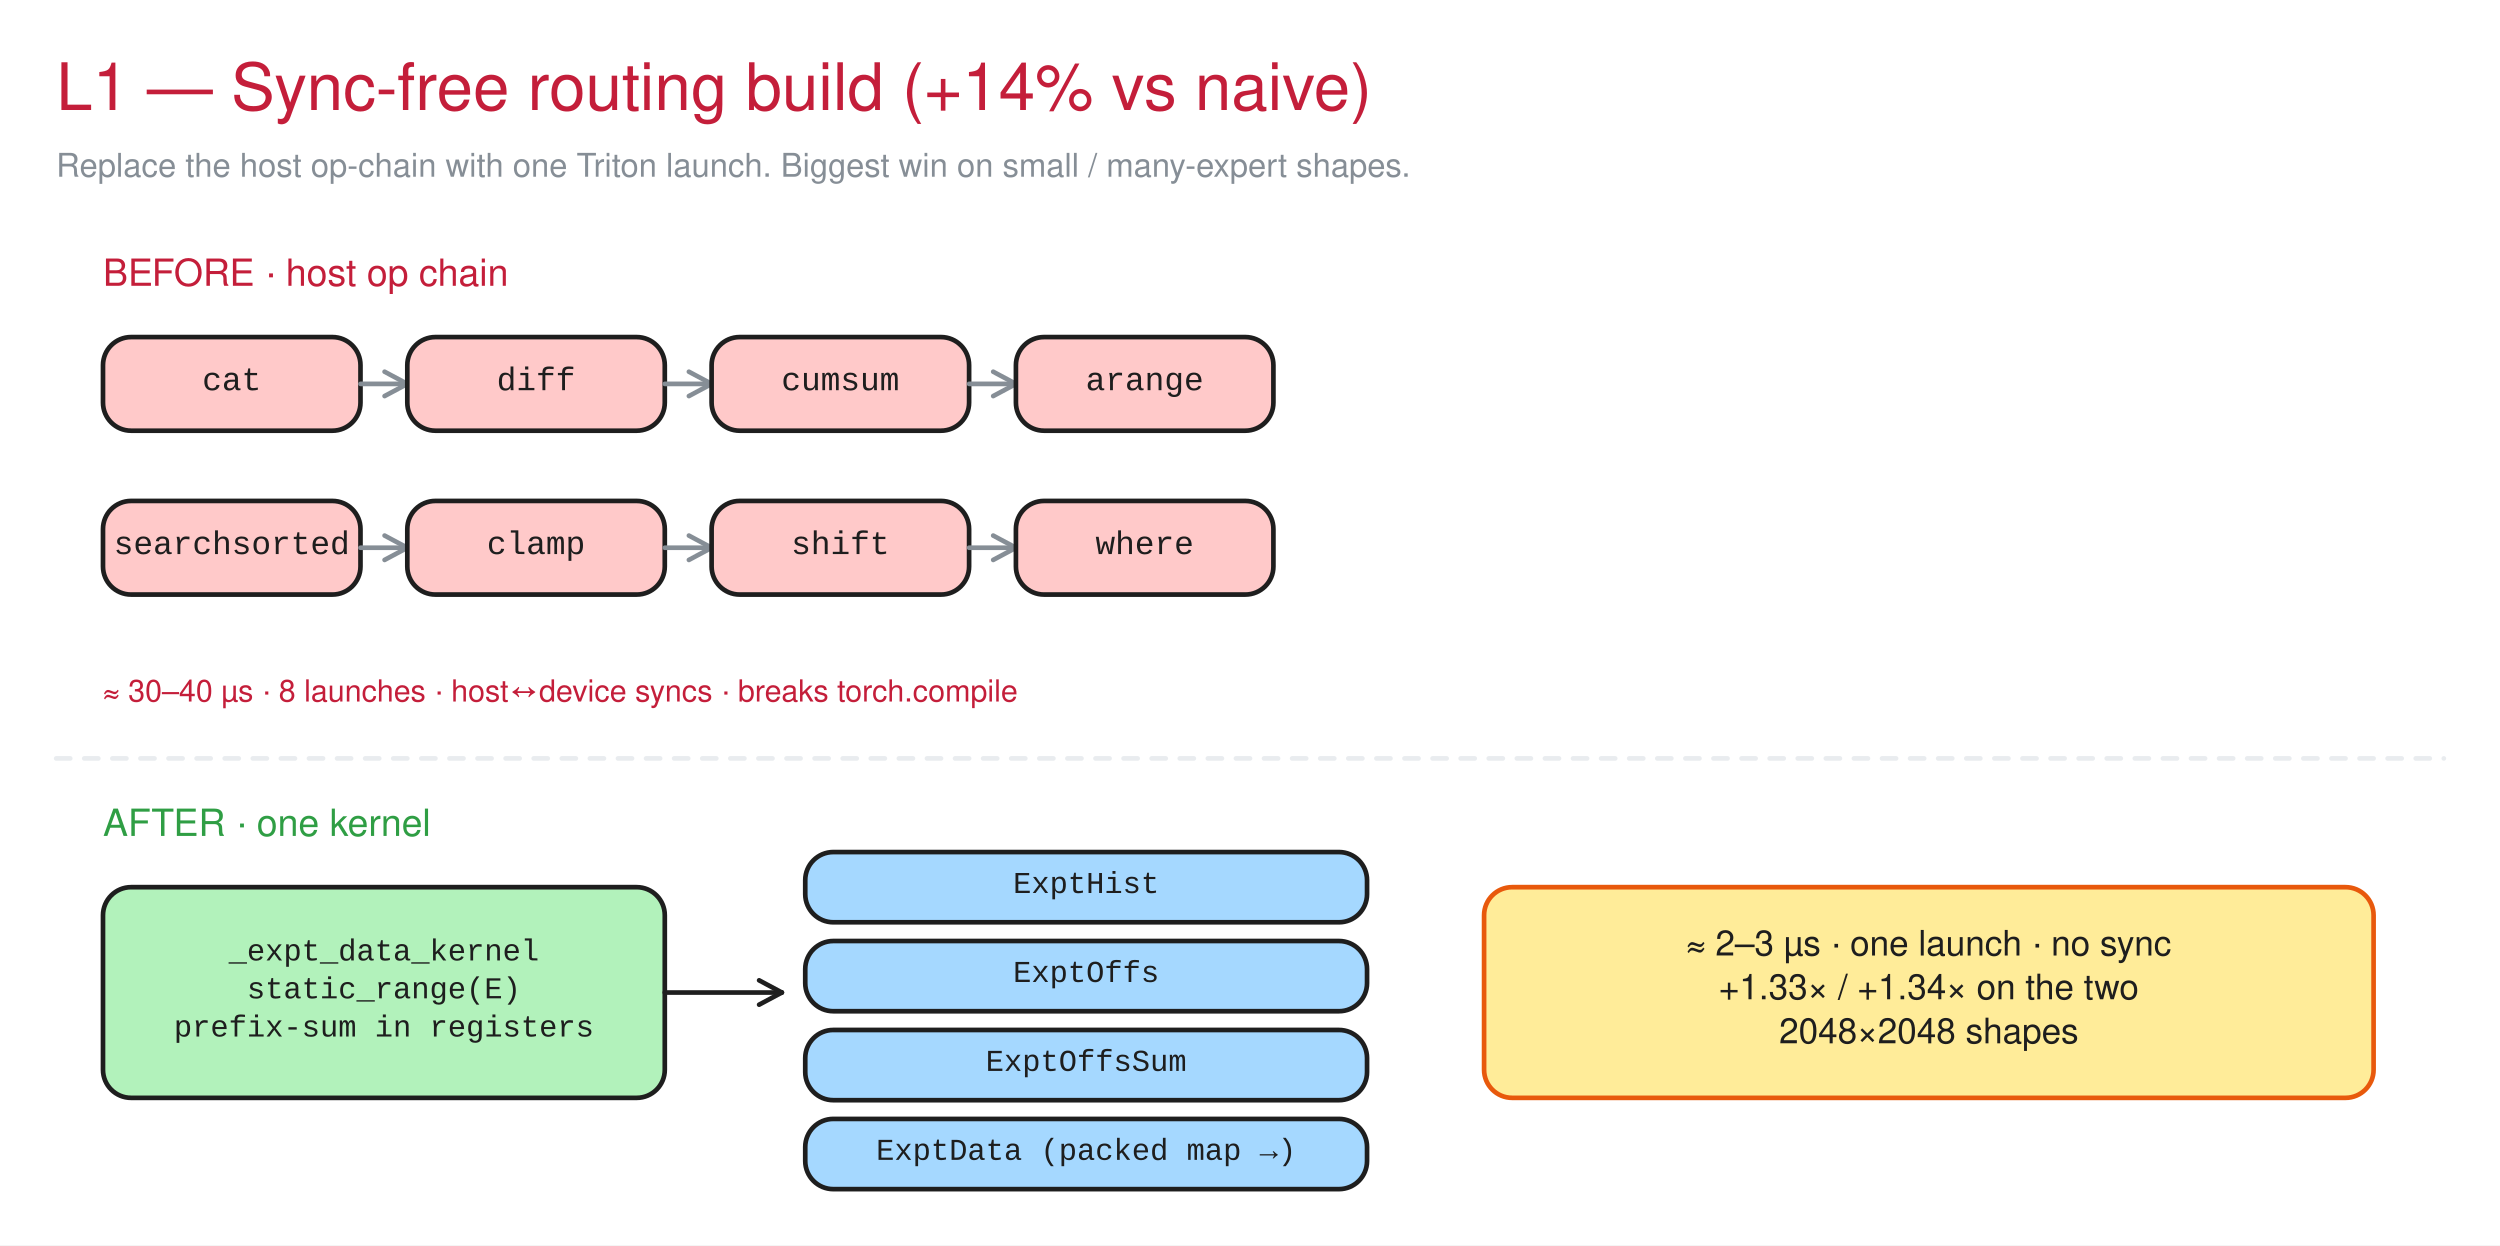
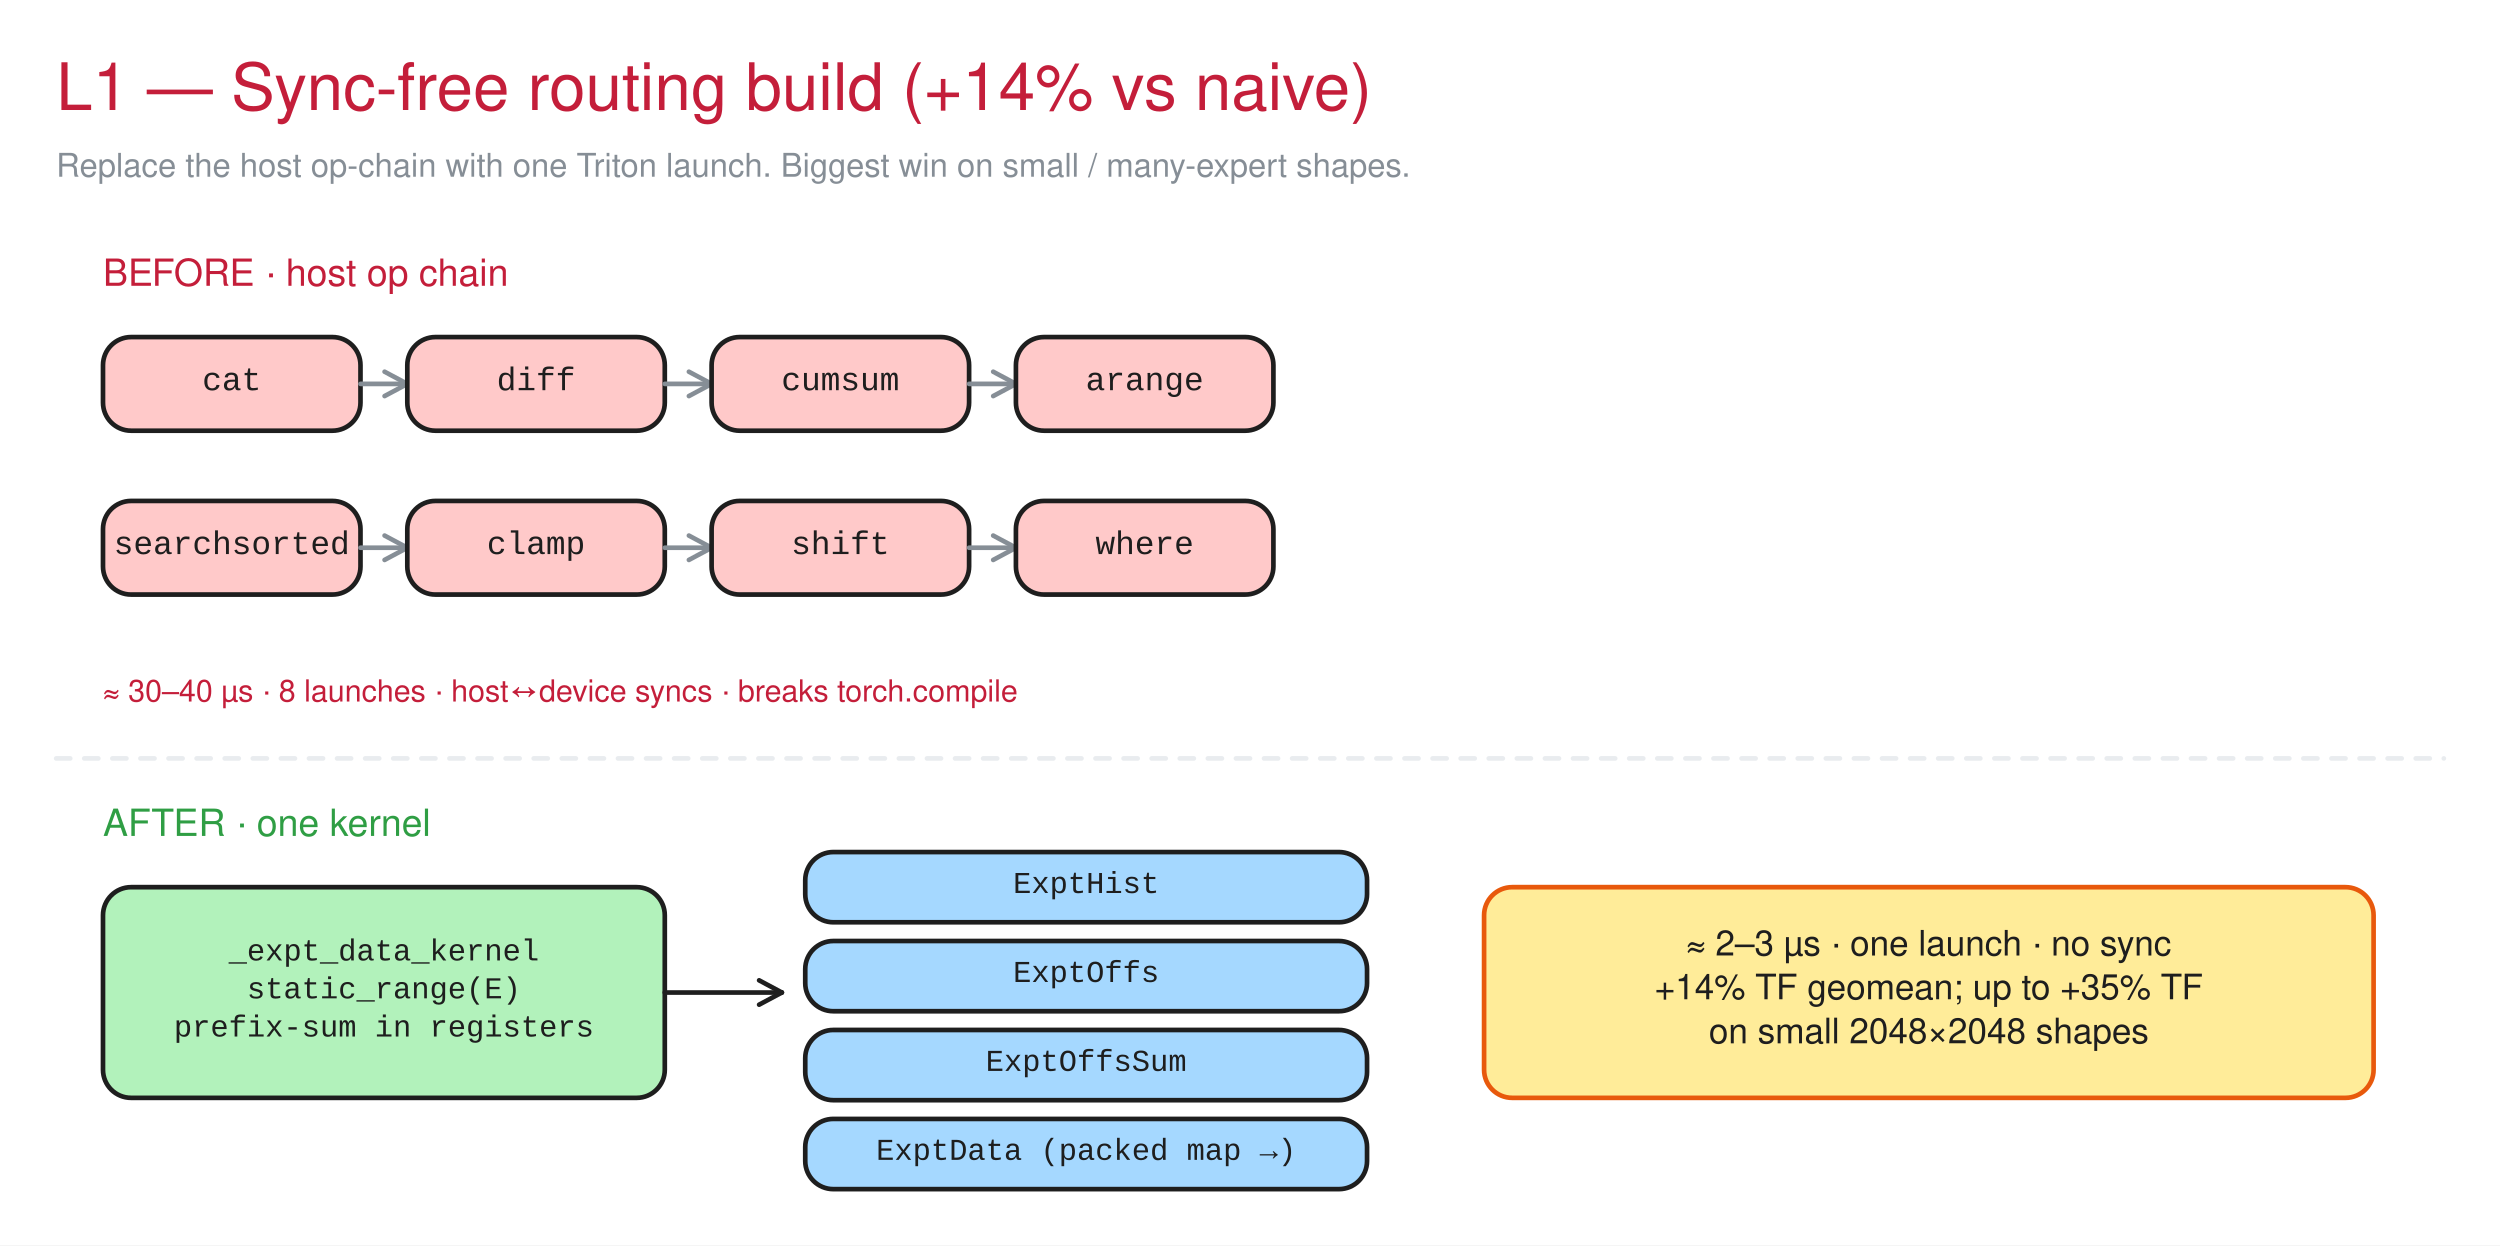
<svg xmlns="http://www.w3.org/2000/svg" width="1068" height="532" viewBox="16.0 -4.0 1068.0 532.0" font-family="Segoe UI, Helvetica, Arial, sans-serif">
  <rect x="16.0" y="-4.0" width="1068.0" height="532.0" fill="#ffffff" />
  <text x="40.0" y="43.0" font-size="28" font-family="Segoe UI, Helvetica, Arial, sans-serif" fill="#c41e3a" text-anchor="start">L1 — Sync-free routing build  (+14% vs naive)</text>
  <text x="40.0" y="71.5" font-size="14" font-family="Segoe UI, Helvetica, Arial, sans-serif" fill="#868e96" text-anchor="start">Replace the host op-chain with one Triton launch. Biggest win on small / many-expert shapes.</text>
  <text x="60.0" y="118.1" font-size="16" font-family="Segoe UI, Helvetica, Arial, sans-serif" fill="#c41e3a" text-anchor="start">BEFORE · host op chain</text>
  <rect x="60.0" y="140.0" width="110.0" height="40.0" rx="12" fill="#ffc9c9" stroke="#1e1e1e" stroke-width="2" />
  <text x="115.0" y="162.7" font-size="14" font-family="Consolas, 'Courier New', monospace" fill="#1e1e1e" text-anchor="middle">cat</text>
  <polyline points="170.0,160.0 190.0,160.0" fill="none" stroke="#868e96" stroke-width="2" stroke-linecap="round" stroke-linejoin="round" />
  <line x1="190.0" y1="160.0" x2="180.3" y2="154.8" stroke="#868e96" stroke-width="2" stroke-linecap="round" />
  <line x1="190.0" y1="160.0" x2="180.3" y2="165.2" stroke="#868e96" stroke-width="2" stroke-linecap="round" />
  <rect x="190.0" y="140.0" width="110.0" height="40.0" rx="12" fill="#ffc9c9" stroke="#1e1e1e" stroke-width="2" />
  <text x="245.0" y="162.7" font-size="14" font-family="Consolas, 'Courier New', monospace" fill="#1e1e1e" text-anchor="middle">diff</text>
  <polyline points="300.0,160.0 320.0,160.0" fill="none" stroke="#868e96" stroke-width="2" stroke-linecap="round" stroke-linejoin="round" />
  <line x1="320.0" y1="160.0" x2="310.3" y2="154.8" stroke="#868e96" stroke-width="2" stroke-linecap="round" />
  <line x1="320.0" y1="160.0" x2="310.3" y2="165.2" stroke="#868e96" stroke-width="2" stroke-linecap="round" />
  <rect x="320.0" y="140.0" width="110.0" height="40.0" rx="12" fill="#ffc9c9" stroke="#1e1e1e" stroke-width="2" />
  <text x="375.0" y="162.7" font-size="14" font-family="Consolas, 'Courier New', monospace" fill="#1e1e1e" text-anchor="middle">cumsum</text>
  <polyline points="430.0,160.0 450.0,160.0" fill="none" stroke="#868e96" stroke-width="2" stroke-linecap="round" stroke-linejoin="round" />
  <line x1="450.0" y1="160.0" x2="440.3" y2="154.8" stroke="#868e96" stroke-width="2" stroke-linecap="round" />
  <line x1="450.0" y1="160.0" x2="440.3" y2="165.2" stroke="#868e96" stroke-width="2" stroke-linecap="round" />
  <rect x="450.0" y="140.0" width="110.0" height="40.0" rx="12" fill="#ffc9c9" stroke="#1e1e1e" stroke-width="2" />
  <text x="505.0" y="162.7" font-size="14" font-family="Consolas, 'Courier New', monospace" fill="#1e1e1e" text-anchor="middle">arange</text>
  <rect x="60.0" y="210.0" width="110.0" height="40.0" rx="12" fill="#ffc9c9" stroke="#1e1e1e" stroke-width="2" />
  <text x="115.0" y="232.7" font-size="14" font-family="Consolas, 'Courier New', monospace" fill="#1e1e1e" text-anchor="middle">searchsorted</text>
  <polyline points="170.0,230.0 190.0,230.0" fill="none" stroke="#868e96" stroke-width="2" stroke-linecap="round" stroke-linejoin="round" />
  <line x1="190.0" y1="230.0" x2="180.3" y2="224.8" stroke="#868e96" stroke-width="2" stroke-linecap="round" />
  <line x1="190.0" y1="230.0" x2="180.3" y2="235.2" stroke="#868e96" stroke-width="2" stroke-linecap="round" />
  <rect x="190.0" y="210.0" width="110.0" height="40.0" rx="12" fill="#ffc9c9" stroke="#1e1e1e" stroke-width="2" />
  <text x="245.0" y="232.7" font-size="14" font-family="Consolas, 'Courier New', monospace" fill="#1e1e1e" text-anchor="middle">clamp</text>
  <polyline points="300.0,230.0 320.0,230.0" fill="none" stroke="#868e96" stroke-width="2" stroke-linecap="round" stroke-linejoin="round" />
  <line x1="320.0" y1="230.0" x2="310.3" y2="224.8" stroke="#868e96" stroke-width="2" stroke-linecap="round" />
  <line x1="320.0" y1="230.0" x2="310.3" y2="235.2" stroke="#868e96" stroke-width="2" stroke-linecap="round" />
  <rect x="320.0" y="210.0" width="110.0" height="40.0" rx="12" fill="#ffc9c9" stroke="#1e1e1e" stroke-width="2" />
  <text x="375.0" y="232.7" font-size="14" font-family="Consolas, 'Courier New', monospace" fill="#1e1e1e" text-anchor="middle">shift</text>
  <polyline points="430.0,230.0 450.0,230.0" fill="none" stroke="#868e96" stroke-width="2" stroke-linecap="round" stroke-linejoin="round" />
  <line x1="450.0" y1="230.0" x2="440.3" y2="224.8" stroke="#868e96" stroke-width="2" stroke-linecap="round" />
  <line x1="450.0" y1="230.0" x2="440.3" y2="235.2" stroke="#868e96" stroke-width="2" stroke-linecap="round" />
  <rect x="450.0" y="210.0" width="110.0" height="40.0" rx="12" fill="#ffc9c9" stroke="#1e1e1e" stroke-width="2" />
  <text x="505.0" y="232.7" font-size="14" font-family="Consolas, 'Courier New', monospace" fill="#1e1e1e" text-anchor="middle">where</text>
  <text x="60.0" y="295.7" font-size="13" font-family="Segoe UI, Helvetica, Arial, sans-serif" fill="#c41e3a" text-anchor="start">≈ 30–40 µs · 8 launches · host↔device syncs · breaks torch.compile</text>
  <polyline points="40.0,320.0 1060.0,320.0" fill="none" stroke="#e9ecef" stroke-width="2" stroke-linecap="round" stroke-linejoin="round" stroke-dasharray="6,6" />
  <text x="60.0" y="353.1" font-size="16" font-family="Segoe UI, Helvetica, Arial, sans-serif" fill="#2f9e44" text-anchor="start">AFTER · one kernel</text>
  <rect x="60.0" y="375.0" width="240.0" height="90.0" rx="12" fill="#b2f2bb" stroke="#1e1e1e" stroke-width="2" />
  <text x="180.0" y="406.3" font-size="13" font-family="Consolas, 'Courier New', monospace" fill="#1e1e1e" text-anchor="middle">_expt_data_kernel</text>
  <text x="180.0" y="422.5" font-size="13" font-family="Consolas, 'Courier New', monospace" fill="#1e1e1e" text-anchor="middle">static_range(E)</text>
  <text x="180.0" y="438.8" font-size="13" font-family="Consolas, 'Courier New', monospace" fill="#1e1e1e" text-anchor="middle">prefix-sum in registers</text>
  <polyline points="300.0,420.0 350.0,420.0" fill="none" stroke="#1e1e1e" stroke-width="2" stroke-linecap="round" stroke-linejoin="round" />
  <line x1="350.0" y1="420.0" x2="340.3" y2="414.8" stroke="#1e1e1e" stroke-width="2" stroke-linecap="round" />
  <line x1="350.0" y1="420.0" x2="340.3" y2="425.2" stroke="#1e1e1e" stroke-width="2" stroke-linecap="round" />
  <rect x="360.0" y="360.0" width="240.0" height="30.0" rx="12" fill="#a5d8ff" stroke="#1e1e1e" stroke-width="2" />
  <text x="480.0" y="377.5" font-size="13" font-family="Consolas, 'Courier New', monospace" fill="#1e1e1e" text-anchor="middle">ExptHist</text>
  <rect x="360.0" y="398.0" width="240.0" height="30.0" rx="12" fill="#a5d8ff" stroke="#1e1e1e" stroke-width="2" />
  <text x="480.0" y="415.5" font-size="13" font-family="Consolas, 'Courier New', monospace" fill="#1e1e1e" text-anchor="middle">ExptOffs</text>
  <rect x="360.0" y="436.0" width="240.0" height="30.0" rx="12" fill="#a5d8ff" stroke="#1e1e1e" stroke-width="2" />
  <text x="480.0" y="453.5" font-size="13" font-family="Consolas, 'Courier New', monospace" fill="#1e1e1e" text-anchor="middle">ExptOffsSum</text>
  <rect x="360.0" y="474.0" width="240.0" height="30.0" rx="12" fill="#a5d8ff" stroke="#1e1e1e" stroke-width="2" />
  <text x="480.0" y="491.5" font-size="13" font-family="Consolas, 'Courier New', monospace" fill="#1e1e1e" text-anchor="middle">ExptData (packed map →)</text>
  <rect x="650.0" y="375.0" width="380.0" height="90.0" rx="12" fill="#ffec99" stroke="#e8590c" stroke-width="2" />
  <text x="840.0" y="404.2" font-size="15" font-family="Segoe UI, Helvetica, Arial, sans-serif" fill="#1e1e1e" text-anchor="middle">≈ 2–3 µs · one launch · no sync</text>
-   <text x="840.0" y="422.9" font-size="15" font-family="Segoe UI, Helvetica, Arial, sans-serif" fill="#1e1e1e" text-anchor="middle">+1.33× / +1.34× on the two</text>
-   <text x="840.0" y="441.7" font-size="15" font-family="Segoe UI, Helvetica, Arial, sans-serif" fill="#1e1e1e" text-anchor="middle">2048×2048 shapes</text>
+   <text x="840.0" y="422.9" font-size="15" font-family="Segoe UI, Helvetica, Arial, sans-serif" fill="#1e1e1e" text-anchor="middle">+14% TF geomean; up to +35% TF</text>
+   <text x="840.0" y="441.7" font-size="15" font-family="Segoe UI, Helvetica, Arial, sans-serif" fill="#1e1e1e" text-anchor="middle">on small 2048×2048 shapes</text>
</svg>
